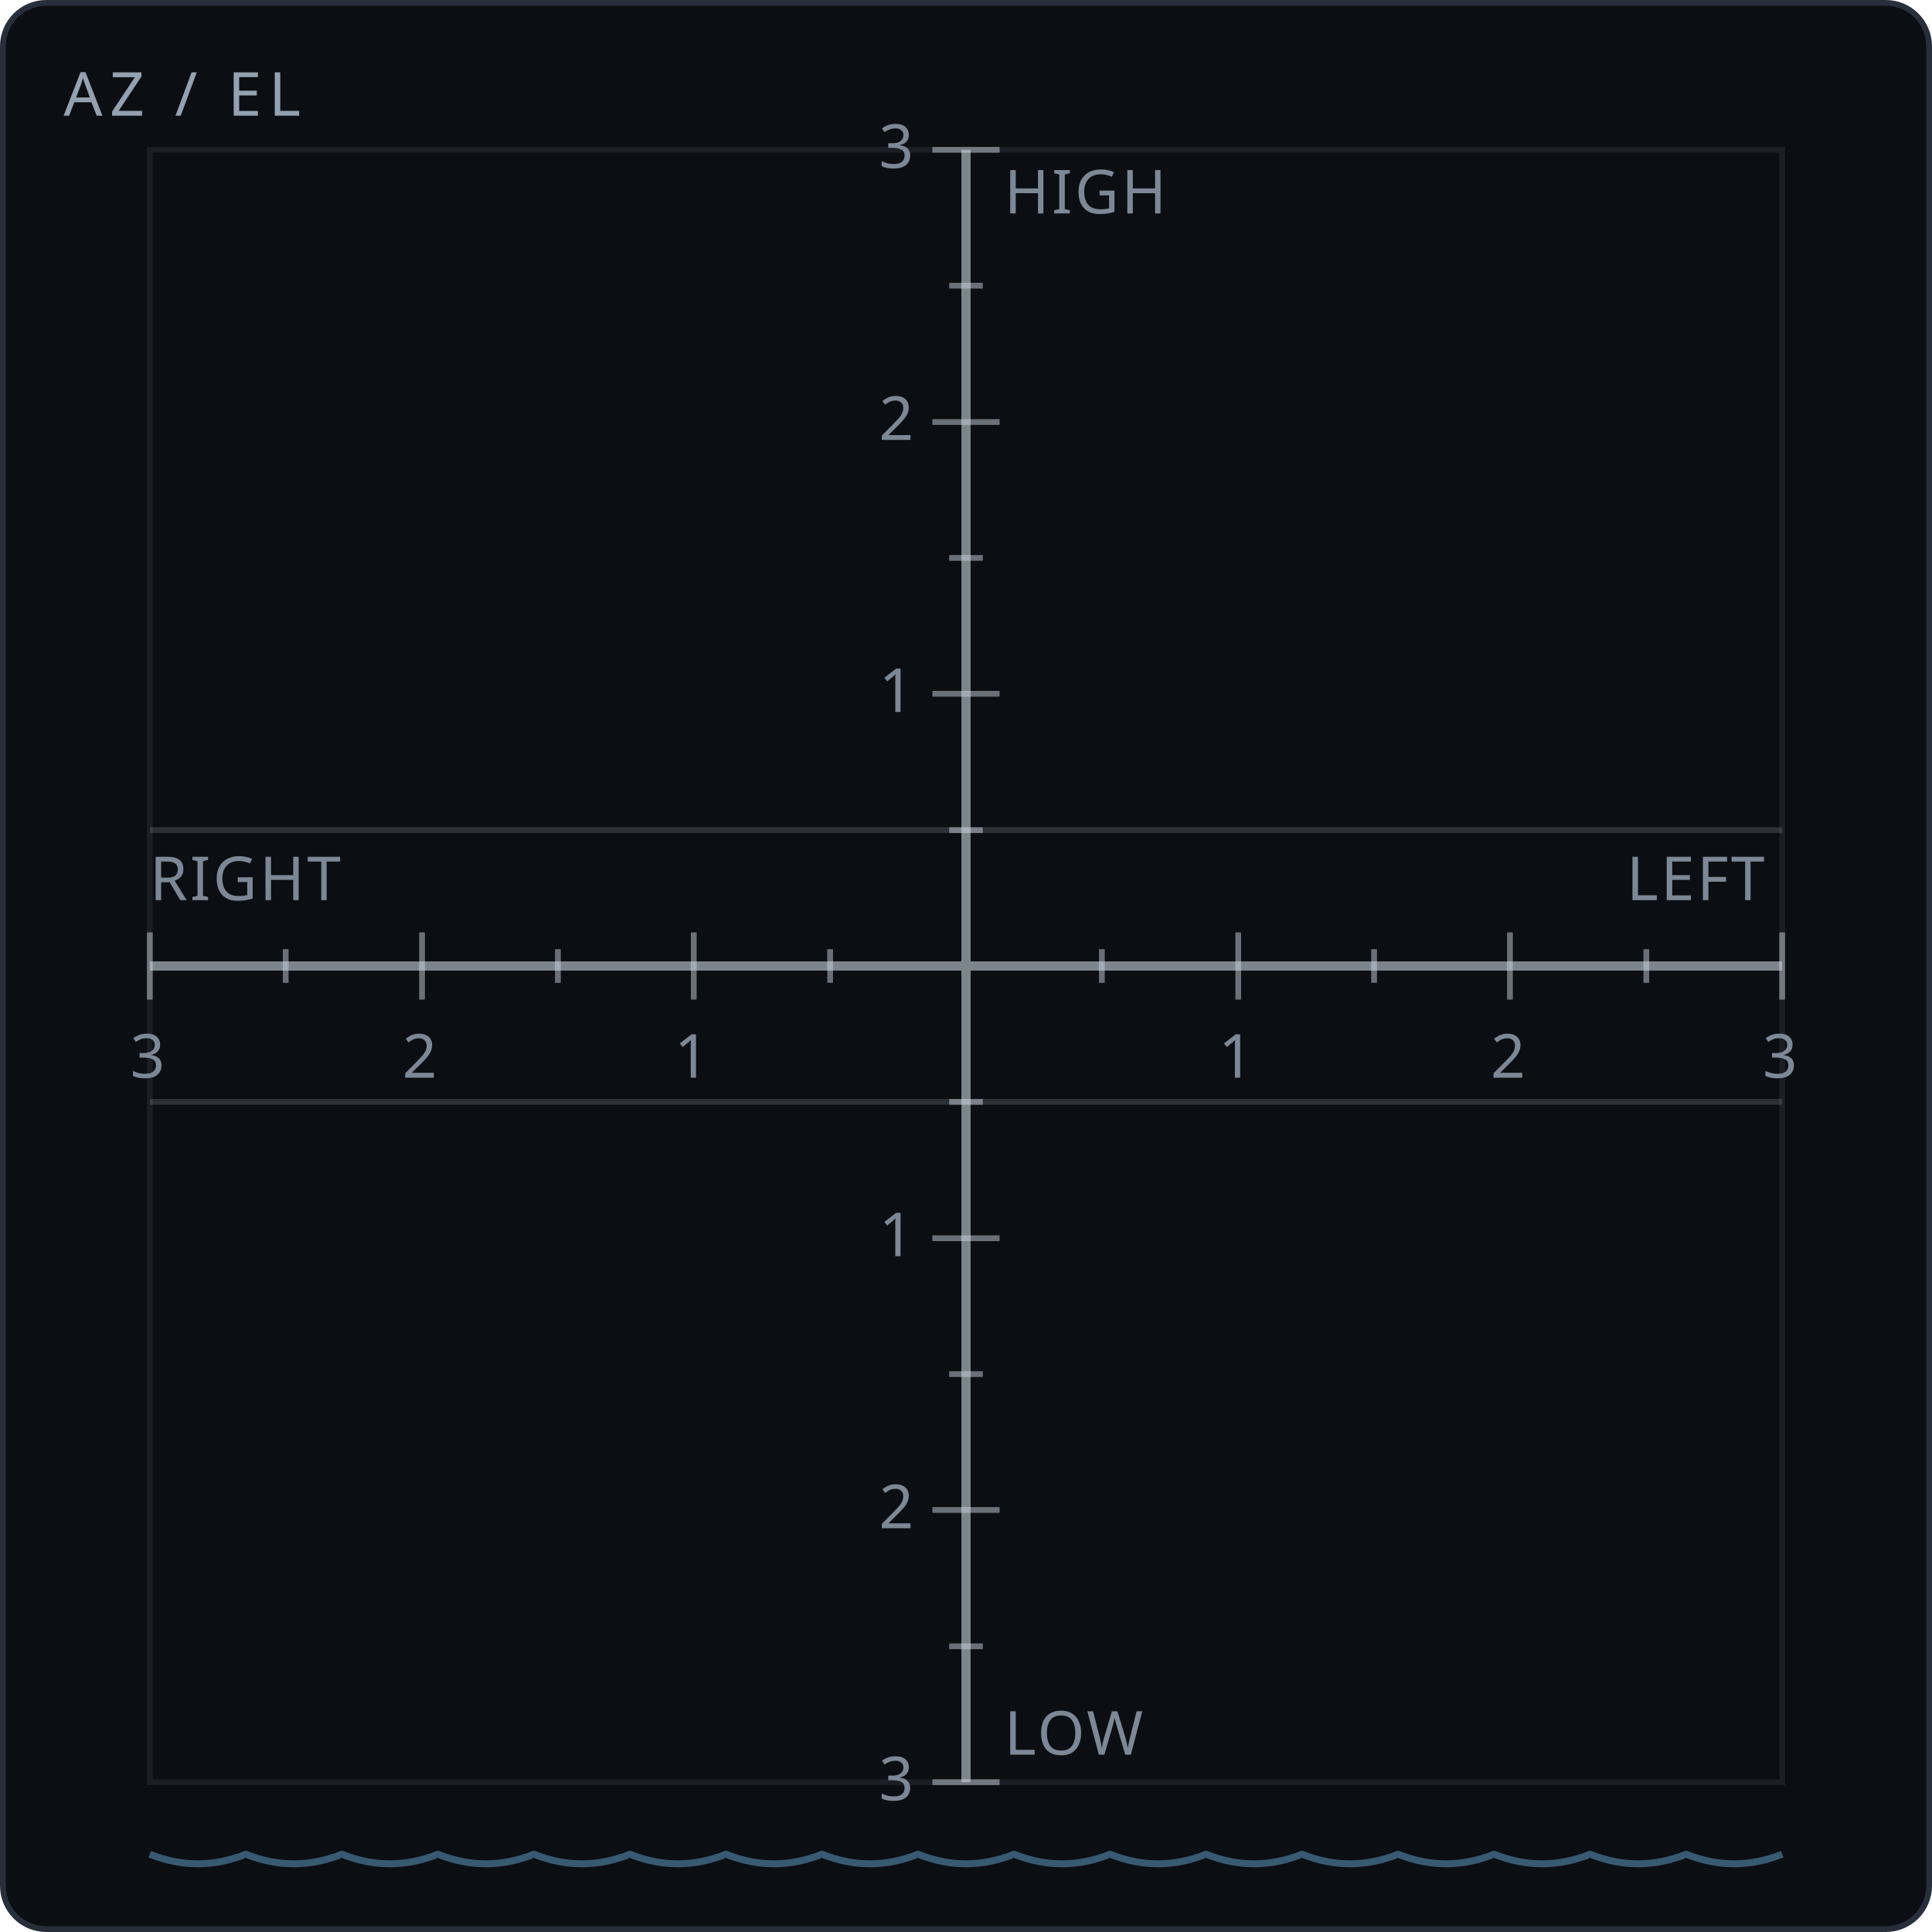
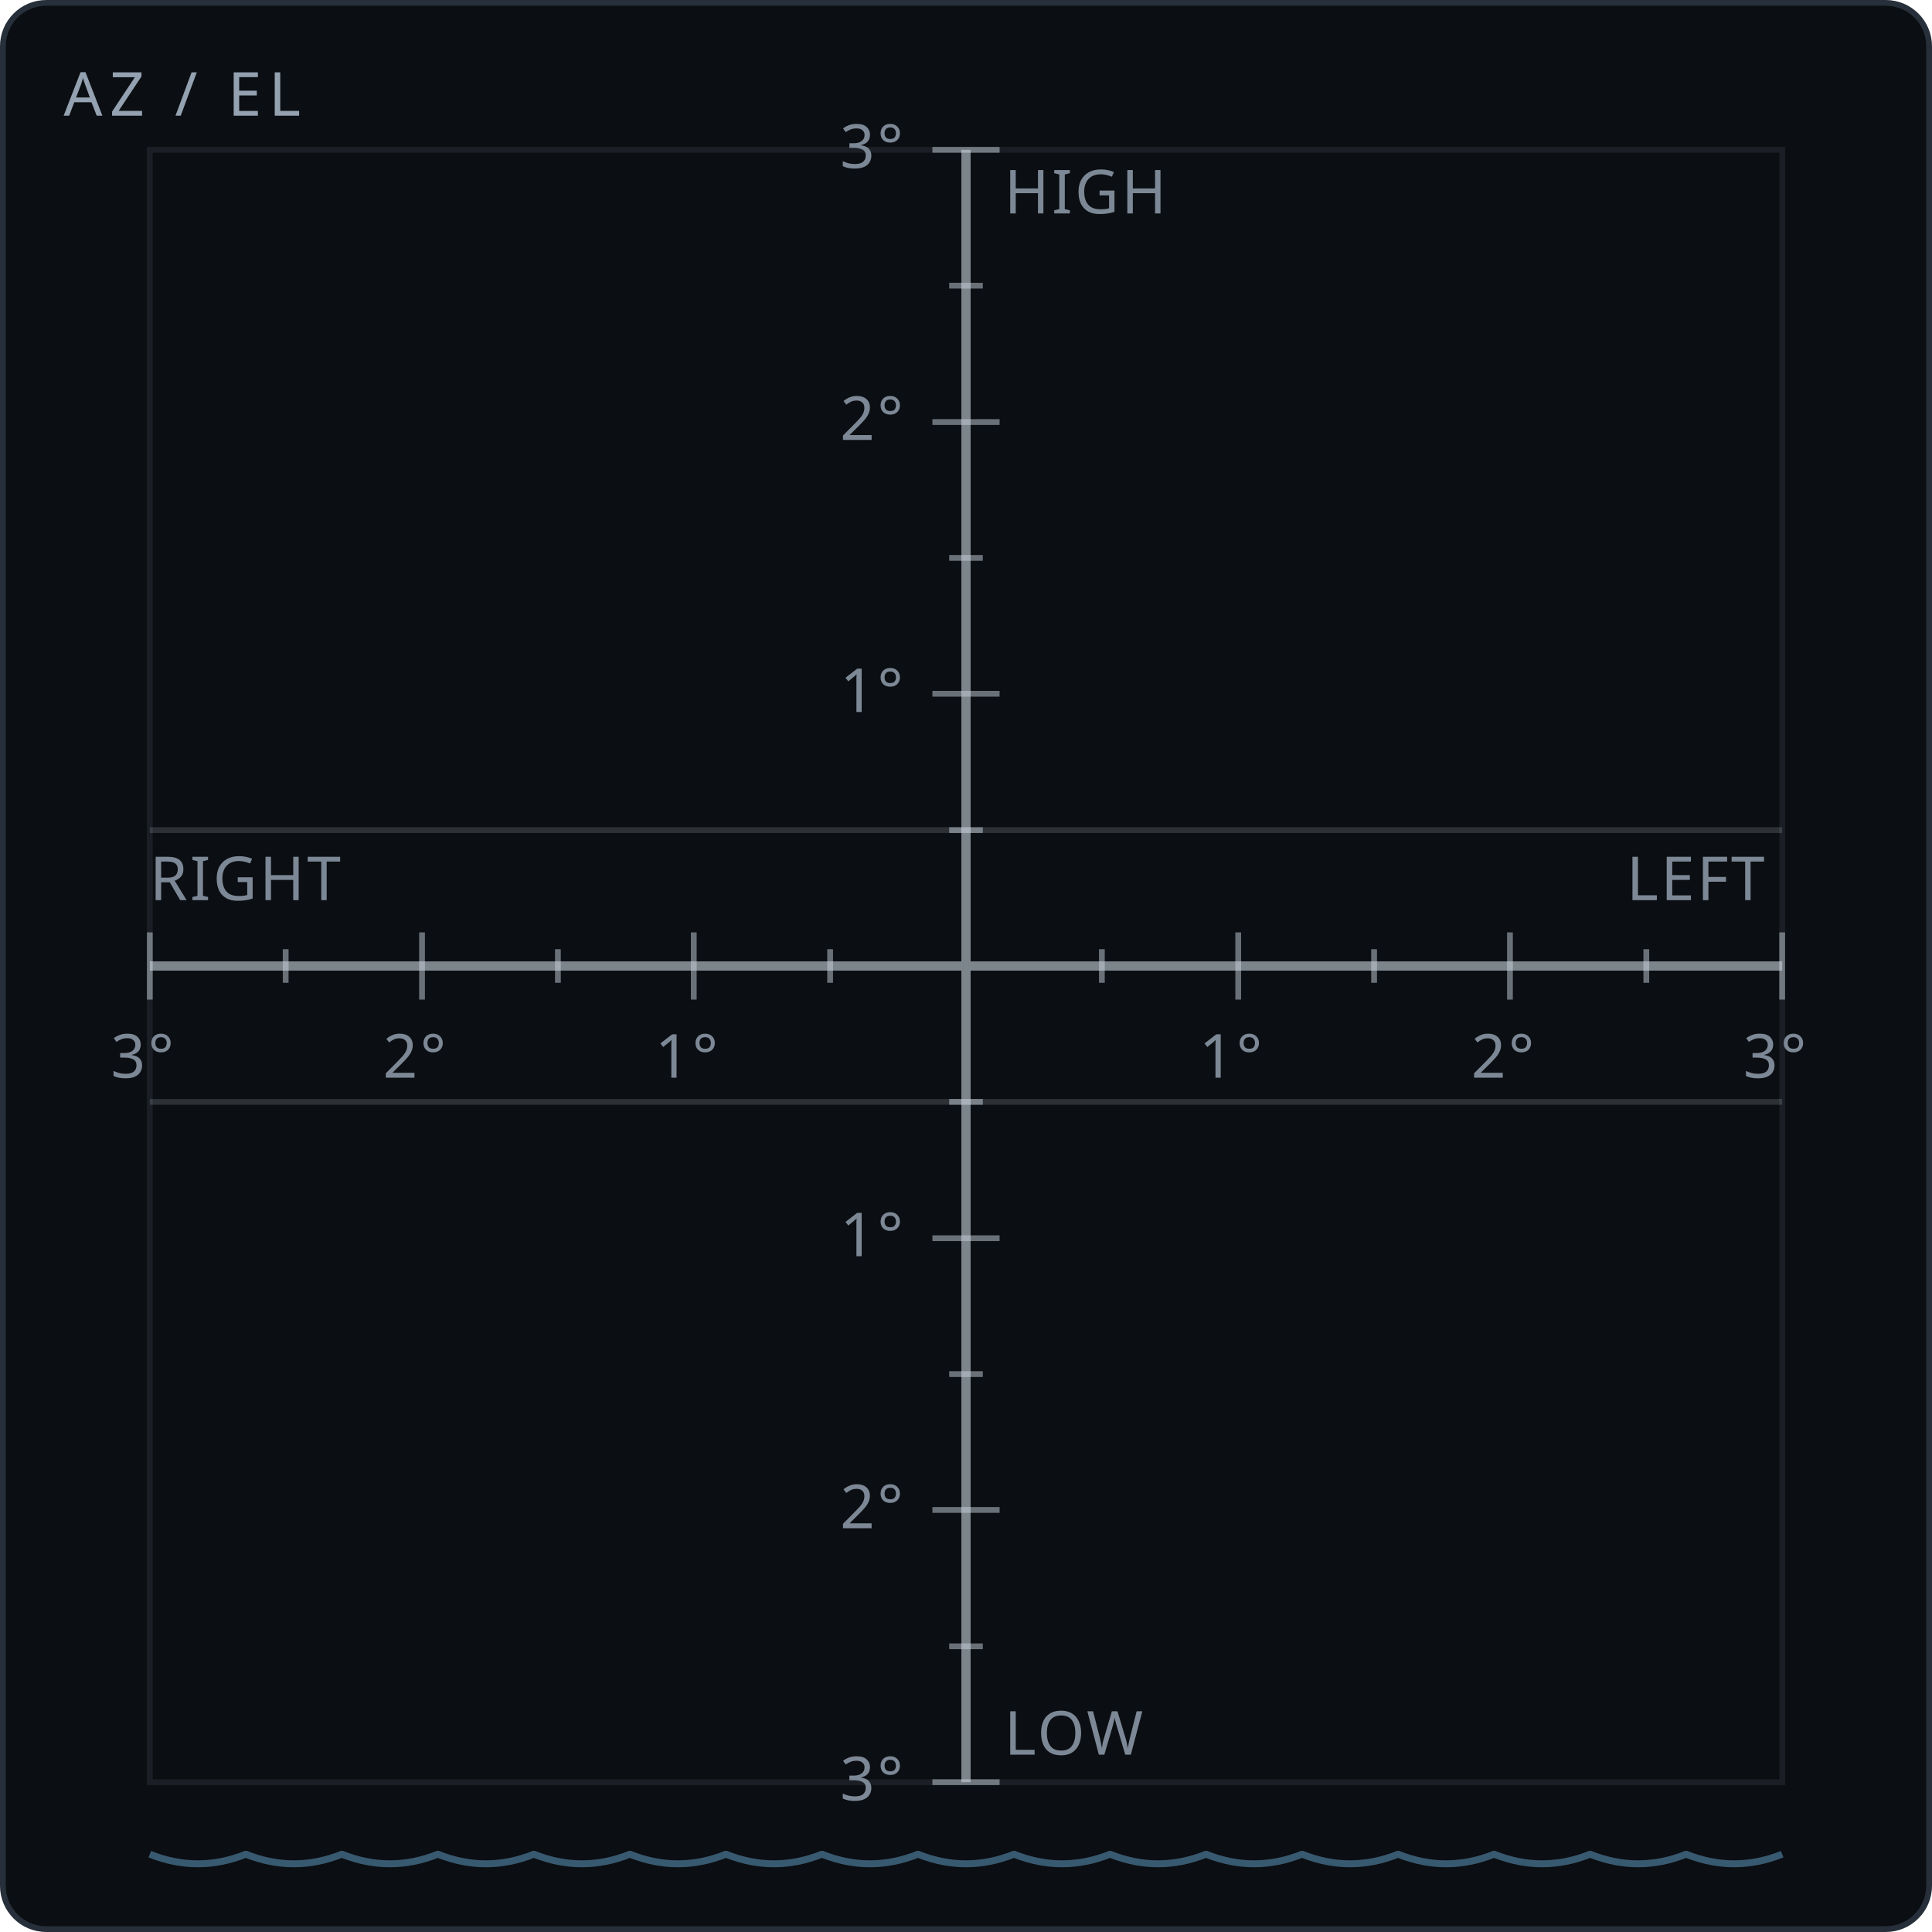
<svg xmlns="http://www.w3.org/2000/svg" width="334" height="334" viewBox="0 0 334 334" fill="none">
  <g id="Scope/AZ EL display / contact=none">
    <rect id="box" x="0.5" y="0.5" width="333" height="333" rx="7.5" fill="#0B0E12" stroke="#262F3A" stroke-width="1" />
    <g id="span.lbl" transform="translate(11 9)">
      <text id="AZ / EL" fill="#93A1B0" xml:space="preserve" style="white-space: pre" font-family="IBM Plex Mono" font-size="10.5" font-weight="400" letter-spacing="0.12em">
        <tspan x="0" y="11.01">AZ / EL</tspan>
      </text>
    </g>
    <g id="svg" transform="translate(1 1) scale(0.83)">
      <rect x="30" y="30" width="340" height="340" stroke="rgb(147, 161, 176)" fill="none" fill-opacity="1" fill-rule="nonzero" stroke-opacity="0.12" stroke-linecap="butt" stroke-linejoin="miter" stroke-miterlimit="4" opacity="1" stroke-width="1.205" />
      <path d="M370 171.7H30M370 228.3H30" stroke="rgb(201, 211, 221)" fill="none" fill-opacity="1" fill-rule="nonzero" stroke-opacity="0.18" stroke-linecap="butt" stroke-linejoin="miter" stroke-miterlimit="4" opacity="1" stroke-width="1.205" />
      <path d="M370 200H30M200 30V370" stroke="rgb(201, 211, 221)" stroke-opacity="0.6" stroke-width="1.928" fill="none" fill-opacity="1" fill-rule="nonzero" stroke-linecap="butt" stroke-linejoin="miter" stroke-miterlimit="4" opacity="1" />
      <path d="M370.0 193.0v14.0M341.7 196.5v7.0M313.3 193.0v14.0M285.0 196.5v7.0M256.7 193.0v14.0M228.3 196.5v7.0M171.7 196.5v7.0M143.3 193.0v14.0M115.0 196.5v7.0M86.7 193.0v14.0M58.3 196.5v7.0M30.0 193.0v14.0M193.0 370.0h14.0M196.5 341.7h7.0M193.0 313.3h14.0M196.5 285.0h7.0M193.0 256.7h14.0M196.5 228.3h7.0M196.5 171.7h7.0M193.0 143.3h14.0M196.5 115.0h7.0M193.0 86.7h14.0M196.5 58.3h7.0M193.0 30.0h14.0" stroke="rgb(201, 211, 221)" stroke-opacity="0.5" fill="none" fill-opacity="1" fill-rule="nonzero" stroke-linecap="butt" stroke-linejoin="miter" stroke-miterlimit="4" opacity="1" stroke-width="1.205" />
      <path d="M30 385q10.00 4 20.00 0q10.00 4 20.00 0q10.00 4 20.00 0q10.00 4 20.00 0q10.00 4 20.00 0q10.00 4 20.00 0q10.00 4 20.00 0q10.00 4 20.00 0q10.00 4 20.00 0q10.00 4 20.00 0q10.00 4 20.00 0q10.00 4 20.00 0q10.00 4 20.00 0q10.00 4 20.00 0q10.00 4 20.00 0q10.00 4 20.00 0q10.00 4 20.00 0" stroke="rgb(111, 182, 230)" stroke-width="1.446" fill="none" stroke-linejoin="round" fill-opacity="1" fill-rule="nonzero" stroke-opacity="0.45" stroke-linecap="butt" stroke-miterlimit="4" opacity="1" />
    </g>
    <g id="div" transform="translate(1 1)">
-       <g id="span.mono" transform="translate(303.73 174.3)">
-         <text id="3" fill="#7D8896" xml:space="preserve" style="white-space: pre" font-family="IBM Plex Mono" font-size="10.5" font-weight="400" letter-spacing="0.04em">
-           <tspan x="0" y="11.01">3</tspan>
+       <g id="span.mono" transform="translate(300.37 174.3)">
+         <text id="3°" fill="#7D8896" xml:space="preserve" style="white-space: pre" font-family="IBM Plex Mono" font-size="10.5" font-weight="400" letter-spacing="0.04em">
+           <tspan x="0" y="11.01">3°</tspan>
        </text>
      </g>
-       <g id="span.mono" transform="translate(256.7 174.3)">
-         <text id="2" fill="#7D8896" xml:space="preserve" style="white-space: pre" font-family="IBM Plex Mono" font-size="10.5" font-weight="400" letter-spacing="0.04em">
-           <tspan x="0" y="11.01">2</tspan>
+       <g id="span.mono" transform="translate(253.34 174.3)">
+         <text id="2°" fill="#7D8896" xml:space="preserve" style="white-space: pre" font-family="IBM Plex Mono" font-size="10.5" font-weight="400" letter-spacing="0.04em">
+           <tspan x="0" y="11.01">2°</tspan>
        </text>
      </g>
-       <g id="span.mono" transform="translate(209.66 174.3)">
-         <text id="1" fill="#7D8896" xml:space="preserve" style="white-space: pre" font-family="IBM Plex Mono" font-size="10.5" font-weight="400" letter-spacing="0.04em">
-           <tspan x="0" y="11.01">1</tspan>
+       <g id="span.mono" transform="translate(206.3 174.3)">
+         <text id="1°" fill="#7D8896" xml:space="preserve" style="white-space: pre" font-family="IBM Plex Mono" font-size="10.5" font-weight="400" letter-spacing="0.04em">
+           <tspan x="0" y="11.01">1°</tspan>
        </text>
      </g>
-       <g id="span.mono" transform="translate(115.59 174.3)">
-         <text id="1" fill="#7D8896" xml:space="preserve" style="white-space: pre" font-family="IBM Plex Mono" font-size="10.5" font-weight="400" letter-spacing="0.04em">
-           <tspan x="0" y="11.01">1</tspan>
+       <g id="span.mono" transform="translate(112.23 174.3)">
+         <text id="1°" fill="#7D8896" xml:space="preserve" style="white-space: pre" font-family="IBM Plex Mono" font-size="10.5" font-weight="400" letter-spacing="0.04em">
+           <tspan x="0" y="11.01">1°</tspan>
        </text>
      </g>
-       <g id="span.mono" transform="translate(68.55 174.3)">
-         <text id="2" fill="#7D8896" xml:space="preserve" style="white-space: pre" font-family="IBM Plex Mono" font-size="10.5" font-weight="400" letter-spacing="0.04em">
-           <tspan x="0" y="11.01">2</tspan>
+       <g id="span.mono" transform="translate(65.2 174.3)">
+         <text id="2°" fill="#7D8896" xml:space="preserve" style="white-space: pre" font-family="IBM Plex Mono" font-size="10.5" font-weight="400" letter-spacing="0.04em">
+           <tspan x="0" y="11.01">2°</tspan>
        </text>
      </g>
-       <g id="span.mono" transform="translate(21.52 174.3)">
-         <text id="3" fill="#7D8896" xml:space="preserve" style="white-space: pre" font-family="IBM Plex Mono" font-size="10.5" font-weight="400" letter-spacing="0.04em">
-           <tspan x="0" y="11.01">3</tspan>
+       <g id="span.mono" transform="translate(18.16 174.3)">
+         <text id="3°" fill="#7D8896" xml:space="preserve" style="white-space: pre" font-family="IBM Plex Mono" font-size="10.5" font-weight="400" letter-spacing="0.04em">
+           <tspan x="0" y="11.01">3°</tspan>
        </text>
      </g>
-       <g id="span.mono" transform="translate(150.95 299.22)">
-         <text id="3" fill="#7D8896" xml:space="preserve" style="white-space: pre" font-family="IBM Plex Mono" font-size="10.5" font-weight="400" letter-spacing="0.04em">
-           <tspan x="0" y="11.01">3</tspan>
+       <g id="span.mono" transform="translate(144.23 299.22)">
+         <text id="3°" fill="#7D8896" xml:space="preserve" style="white-space: pre" font-family="IBM Plex Mono" font-size="10.5" font-weight="400" letter-spacing="0.04em">
+           <tspan x="0" y="11.01">3°</tspan>
        </text>
      </g>
-       <g id="span.mono" transform="translate(150.95 252.19)">
-         <text id="2" fill="#7D8896" xml:space="preserve" style="white-space: pre" font-family="IBM Plex Mono" font-size="10.5" font-weight="400" letter-spacing="0.04em">
-           <tspan x="0" y="11.01">2</tspan>
+       <g id="span.mono" transform="translate(144.23 252.19)">
+         <text id="2°" fill="#7D8896" xml:space="preserve" style="white-space: pre" font-family="IBM Plex Mono" font-size="10.5" font-weight="400" letter-spacing="0.04em">
+           <tspan x="0" y="11.01">2°</tspan>
        </text>
      </g>
-       <g id="span.mono" transform="translate(150.95 205.16)">
-         <text id="1" fill="#7D8896" xml:space="preserve" style="white-space: pre" font-family="IBM Plex Mono" font-size="10.5" font-weight="400" letter-spacing="0.04em">
-           <tspan x="0" y="11.01">1</tspan>
+       <g id="span.mono" transform="translate(144.23 205.16)">
+         <text id="1°" fill="#7D8896" xml:space="preserve" style="white-space: pre" font-family="IBM Plex Mono" font-size="10.5" font-weight="400" letter-spacing="0.04em">
+           <tspan x="0" y="11.01">1°</tspan>
        </text>
      </g>
-       <g id="span.mono" transform="translate(150.95 111.08)">
-         <text id="1" fill="#7D8896" xml:space="preserve" style="white-space: pre" font-family="IBM Plex Mono" font-size="10.5" font-weight="400" letter-spacing="0.04em">
-           <tspan x="0" y="11.01">1</tspan>
+       <g id="span.mono" transform="translate(144.23 111.08)">
+         <text id="1°" fill="#7D8896" xml:space="preserve" style="white-space: pre" font-family="IBM Plex Mono" font-size="10.5" font-weight="400" letter-spacing="0.04em">
+           <tspan x="0" y="11.01">1°</tspan>
        </text>
      </g>
-       <g id="span.mono" transform="translate(150.95 64.05)">
-         <text id="2" fill="#7D8896" xml:space="preserve" style="white-space: pre" font-family="IBM Plex Mono" font-size="10.5" font-weight="400" letter-spacing="0.04em">
-           <tspan x="0" y="11.01">2</tspan>
+       <g id="span.mono" transform="translate(144.23 64.05)">
+         <text id="2°" fill="#7D8896" xml:space="preserve" style="white-space: pre" font-family="IBM Plex Mono" font-size="10.5" font-weight="400" letter-spacing="0.04em">
+           <tspan x="0" y="11.01">2°</tspan>
        </text>
      </g>
-       <g id="span.mono" transform="translate(150.95 17.02)">
-         <text id="3" fill="#7D8896" xml:space="preserve" style="white-space: pre" font-family="IBM Plex Mono" font-size="10.5" font-weight="400" letter-spacing="0.04em">
-           <tspan x="0" y="11.01">3</tspan>
+       <g id="span.mono" transform="translate(144.23 17.02)">
+         <text id="3°" fill="#7D8896" xml:space="preserve" style="white-space: pre" font-family="IBM Plex Mono" font-size="10.5" font-weight="400" letter-spacing="0.04em">
+           <tspan x="0" y="11.01">3°</tspan>
        </text>
      </g>
      <g id="span.mono" transform="translate(24.89 143.61)">
        <text id="RIGHT" fill="#7D8896" xml:space="preserve" style="white-space: pre" font-family="IBM Plex Mono" font-size="10.5" font-weight="400" letter-spacing="0.04em">
          <tspan x="0" y="11.01">RIGHT</tspan>
        </text>
      </g>
      <g id="span.mono" transform="translate(280.2 143.61)">
        <text id="LEFT" fill="#7D8896" xml:space="preserve" style="white-space: pre" font-family="IBM Plex Mono" font-size="10.5" font-weight="400" letter-spacing="0.04em">
          <tspan x="0" y="11.01">LEFT</tspan>
        </text>
      </g>
      <g id="span.mono" transform="translate(172.63 24.89)">
        <text id="HIGH" fill="#7D8896" xml:space="preserve" style="white-space: pre" font-family="IBM Plex Mono" font-size="10.5" font-weight="400" letter-spacing="0.04em">
          <tspan x="0" y="11.01">HIGH</tspan>
        </text>
      </g>
      <g id="span.mono" transform="translate(172.63 291.34)">
        <text id="LOW" fill="#7D8896" xml:space="preserve" style="white-space: pre" font-family="IBM Plex Mono" font-size="10.5" font-weight="400" letter-spacing="0.04em">
          <tspan x="0" y="11.01">LOW</tspan>
        </text>
      </g>
    </g>
    <g id="AZ/EL tracks" transform="translate(302.11 30.89)">
      <g id="div" />
      <g id="div" transform="translate(0 18)" />
      <g id="div" transform="translate(0 36)" />
    </g>
  </g>
</svg>
